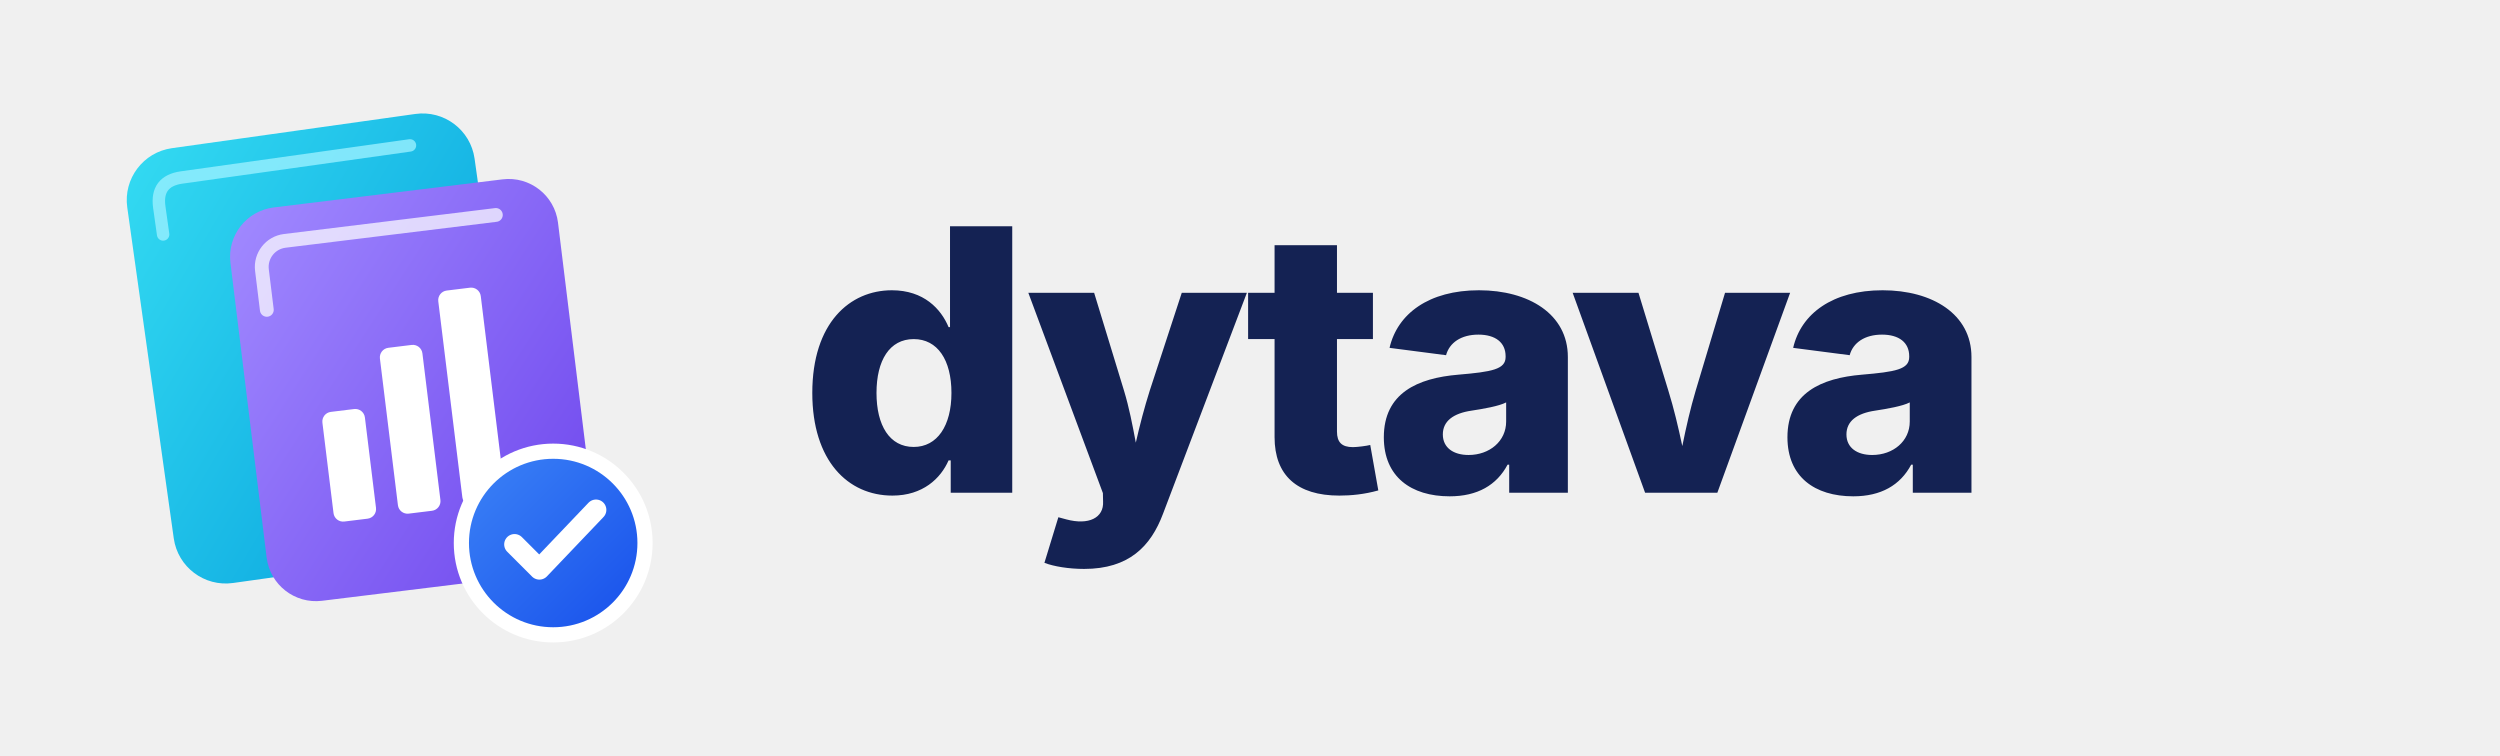
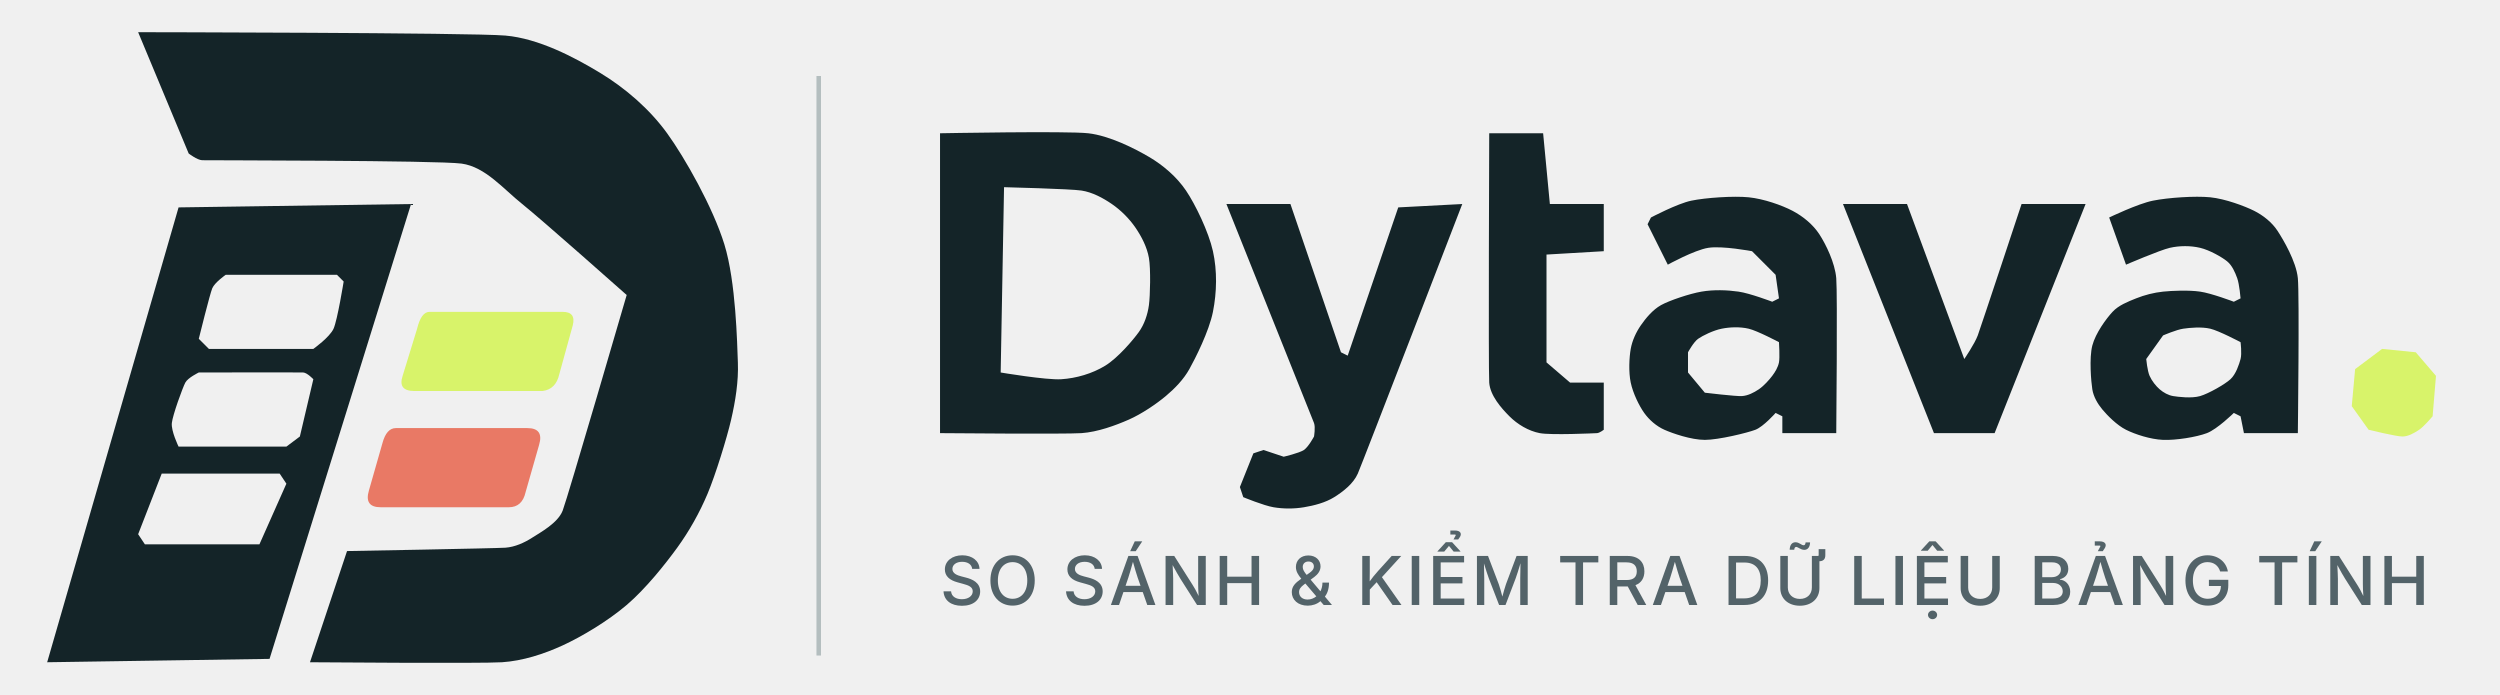
- <svg xmlns="http://www.w3.org/2000/svg" width="1720" height="520" viewBox="0 0 1720 520">
-   <defs>
-     <linearGradient id="brandBlue" x1="0" y1="0" x2="1" y2="1">
-       <stop stop-color="#3B82F6" />
-       <stop offset="1" stop-color="#1850EB" />
-     </linearGradient>
-     <linearGradient id="cyanLayer" x1="0" y1="0" x2="1" y2="1">
-       <stop stop-color="#34DBF2" />
-       <stop offset="1" stop-color="#029BDB" />
-     </linearGradient>
-     <linearGradient id="purpleLayer" x1="0" y1="0" x2="1" y2="1">
-       <stop stop-color="#A18AFF" />
-       <stop offset="1" stop-color="#6E46ED" />
-     </linearGradient>
-     <linearGradient id="appBlue" x1="0" y1="0" x2="1" y2="1">
-       <stop stop-color="#428DFF" />
-       <stop offset=".55" stop-color="#2563EB" />
-       <stop offset="1" stop-color="#153EC5" />
-     </linearGradient>
-     <linearGradient id="tileBg" x1="0" y1="0" x2="1" y2="1">
-       <stop stop-color="#FFFFFF" />
-       <stop offset="1" stop-color="#F3F6FD" />
-     </linearGradient>
-     <linearGradient id="lightBlue" x1="0" y1="0" x2="1" y2="1">
-       <stop stop-color="#5CA6FF" />
-       <stop offset="1" stop-color="#2563EB" />
-     </linearGradient>
-   </defs>
-   <g transform="translate(12 5) scale(.95)">
-     <g>
-       <g transform="rotate(-8 228 217)">
-         <rect x="91" y="87" width="254" height="318" rx="38" fill="url(#cyanLayer)" />
-         <path d="M114 148v-20q0-19 19-19h167" stroke="#99F0FF" stroke-width="9" opacity=".8" fill="none" stroke-linecap="round" />
-       </g>
-       <g transform="rotate(-7 282 249)">
-         <rect x="163" y="134" width="239" height="287" rx="36" fill="url(#purpleLayer)" />
-         <path d="M185 207v-29a19 19 0 0 1 19-19h154" fill="none" stroke="white" stroke-opacity=".72" stroke-width="10" stroke-linecap="round" />
-         <rect x="215" y="286" width="31" height="80" rx="7" fill="white" />
-         <rect x="262" y="245" width="31" height="121" rx="7" fill="white" />
-         <rect x="309" y="209" width="31" height="157" rx="7" fill="white" />
-       </g>
-       <circle cx="388" cy="388" r="72" fill="white" />
-       <circle cx="388" cy="388" r="61" fill="url(#brandBlue)" />
-       <path d="m360 389 18 18 41-43" fill="none" stroke="white" stroke-width="15" stroke-linecap="round" stroke-linejoin="round" />
+ <svg xmlns="http://www.w3.org/2000/svg" width="1440" height="400" viewBox="379 140 742 205" role="img" aria-labelledby="title desc">
+   <path fill="#142428" fill-rule="evenodd" d="M 420 149 L 435 185 C 435 185 437.53 186.95 439 187 C 440.47 187.05 508.93 187.03 516 188 C 523.07 188.97 528.41 195.55 534 200 C 539.59 204.45 565 227 565 227 C 565 227 547.44 287.3 546 291 C 544.56 294.7 539.37 297.47 537 299 C 534.63 300.53 531.81 301.8 529 302 C 526.19 302.2 482 303 482 303 L 471 336 C 471 336 521.85 336.41 528 336 C 534.15 335.59 540.4 333.57 546 331 C 551.6 328.43 559.36 323.81 565 319 C 570.64 314.19 576.44 306.9 580 302 C 583.56 297.1 586.65 291.58 589 286 C 591.35 280.42 594.73 269.5 596 264 C 597.27 258.5 598.22 252.64 598 247 C 597.78 241.36 597.43 223.11 594 212 C 590.57 200.89 582.21 186.19 577 179 C 571.79 171.81 564.6 165.59 557 161 C 549.4 156.41 538.89 150.87 529 150 C 519.11 149.13 420 149 420 149 Z M 501 200 L 432 201 L 393 336 L 459 335 L 501 200 Z M 438 240 C 438 240 441.28 226.72 442 225 C 442.72 223.28 446 221 446 221 L 479 221 L 481 223 C 481 223 479.15 234.45 478 237 C 476.85 239.55 472 243 472 243 L 441 243 L 438 240 Z M 430 265 C 430.25 262.61 433.22 254.46 434 253 C 434.78 251.54 438 250 438 250 C 438 250 467.81 249.93 469 250 C 470.19 250.07 472 252 472 252 L 468 269 L 464 272 L 432 272 C 432 272 429.75 267.39 430 265 Z M 420 298 L 427 280 L 462 280 L 464 283 L 456 301 L 422 301 L 420 298 Z" />
+   <path fill="#D8F36A" d="M 506.5 232 H 546 Q 550 232 549 236 L 545 250.5 Q 544 255 540 255.5 H 502 Q 497 255.5 498.5 251 L 502.8 237 Q 504 232 506.5 232 Z" />
+   <path fill="#E97965" d="M 496.5 266.5 H 535.5 Q 540.5 266.5 539 271.5 L 535 285.5 Q 534 290 530 290 H 492 Q 487 290 488.5 285 L 492.5 271 Q 493.7 266.5 496.5 266.5 Z" />
+   <path d="M 622 162 V 334" stroke="#9AA8AA" stroke-width="1.35" opacity=".7" />
+   <path fill="#142428" fill-rule="evenodd" d="M 658 179 L 658 268 C 658 268 695.21 268.34 700 268 C 704.79 267.66 710.06 265.73 714 264 C 717.94 262.27 722.31 259.25 725 257 C 727.69 254.75 730.29 252.06 732 249 C 733.71 245.94 737.84 237.82 739 232 C 740.16 226.18 740.29 219.8 739 214 C 737.71 208.2 733.75 200.06 731 196 C 728.25 191.94 724.23 188.48 720 186 C 715.77 183.52 708.33 179.72 702 179 C 695.67 178.28 658 179 658 179 Z M 1005 204 L 1010 218 C 1010 218 1020.1 213.66 1023 213 C 1025.9 212.34 1029.17 212.33 1032 213 C 1034.83 213.67 1038.51 215.78 1040 217 C 1041.49 218.22 1042.34 220.19 1043 222 C 1043.66 223.81 1044 228 1044 228 L 1042 229 C 1042 229 1035.41 226.49 1032 226 C 1028.59 225.51 1023.71 225.72 1021 226 C 1018.29 226.28 1015.47 227.01 1013 228 C 1010.53 228.99 1007.81 230.05 1006 232 C 1004.19 233.95 1000.97 238.28 1000 242 C 999.03 245.72 999.65 252.81 1000 255 C 1000.35 257.19 1001.58 259.3 1003 261 C 1004.42 262.7 1007.28 265.64 1010 267 C 1012.72 268.36 1017.24 269.84 1021 270 C 1024.76 270.16 1030.92 269.17 1034 268 C 1037.08 266.83 1042 262 1042 262 L 1044 263 L 1045 268 L 1061 268 C 1061 268 1061.5 227 1061 222 C 1060.5 217 1056.66 210.55 1055 208 C 1053.34 205.45 1050.72 203.36 1048 202 C 1045.28 200.64 1039.47 198.45 1035 198 C 1030.53 197.55 1022.51 198.1 1018 199 C 1013.49 199.9 1005 204 1005 204 Z M 869 204 L 868 206 L 874 218 C 874 218 881.83 213.67 886 213 C 890.17 212.33 899 214 899 214 L 906 221 L 907 228 L 905 229 C 905 229 898.41 226.49 895 226 C 891.59 225.51 887.58 225.38 884 226 C 880.42 226.62 874.45 228.64 872 230 C 869.55 231.36 867.43 233.93 866 236 C 864.57 238.07 863.44 240.53 863 243 C 862.56 245.47 862.33 249.83 863 253 C 863.67 256.17 865.5 259.9 867 262 C 868.5 264.1 870.64 265.95 873 267 C 875.36 268.05 880.92 270 885 270 C 889.08 270 897.59 267.92 900 267 C 902.41 266.08 906 262 906 262 L 908 263 L 908 268 L 924 268 C 924 268 924.39 226.58 924 222 C 923.61 217.42 920.91 211.94 919 209 C 917.09 206.06 914.11 203.63 911 202 C 907.89 200.37 902.47 198.45 898 198 C 893.53 197.55 885.2 198.13 881 199 C 876.8 199.87 869 204 869 204 Z M 813 200 L 794 201 L 779 245 L 777 244 L 762 200 L 743 200 C 743 200 768.53 263.76 769 265 C 769.47 266.24 769 269 769 269 C 769 269 767.37 272.08 766 273 C 764.63 273.92 760 275 760 275 L 754 273 L 751 274 L 747 284 L 748 287 C 748 287 754.07 289.51 757 290 C 759.93 290.49 763.07 290.49 766 290 C 768.93 289.51 772.35 288.66 775 287 C 777.65 285.34 780.69 282.99 782 280 C 783.31 277.01 813 200 813 200 Z M 926 200 L 953 268 L 971 268 L 998 200 L 979 200 C 979 200 966.92 236.5 966 239 C 965.08 241.5 962 246 962 246 L 945 200 L 926 200 Z M 677 195 C 677 195 696.79 195.5 700 196 C 703.21 196.5 706.33 198.17 709 200 C 711.67 201.83 714.17 204.33 716 207 C 717.83 209.67 719.44 212.8 720 216 C 720.56 219.2 720.38 227.21 720 230 C 719.62 232.79 718.65 235.71 717 238 C 715.35 240.29 710.83 245.67 707 248 C 703.17 250.33 698.48 251.71 694 252 C 689.52 252.29 676 250 676 250 L 677 195 Z M 821 179 C 821 179 820.73 249.16 821 253 C 821.27 256.84 824.6 260.6 827 263 C 829.4 265.4 832.66 267.36 836 268 C 839.34 268.64 852.26 268.04 853 268 C 853.74 267.96 855 267 855 267 L 855 253 L 845 253 L 838 247 L 838 215 L 855 214 L 855 200 L 839 200 L 837 179 L 821 179 Z M 1016 246 L 1021 239 C 1021 239 1024.93 237.3 1027 237 C 1029.07 236.7 1032.43 236.4 1035 237 C 1037.57 237.6 1044 241 1044 241 C 1044 241 1044.43 244.41 1044 246 C 1043.57 247.59 1042.63 250.5 1041 252 C 1039.37 253.5 1034.53 256.26 1032 257 C 1029.47 257.74 1025.46 257.24 1024 257 C 1022.54 256.76 1021.12 255.96 1020 255 C 1018.88 254.04 1017.67 252.5 1017 251 C 1016.33 249.5 1016 246 1016 246 Z M 880 244 C 880 244 881.65 240.95 883 240 C 884.35 239.05 887.54 237.49 890 237 C 892.46 236.51 895.43 236.4 898 237 C 900.57 237.6 907 241 907 241 C 907 241 907.29 245.55 907 247 C 906.71 248.45 905.89 249.82 905 251 C 904.11 252.18 902.48 254.01 901 255 C 899.52 255.99 897.77 256.89 896 257 C 894.23 257.11 885 256 885 256 L 880 250 L 880 244 Z" />
+   <path fill="#D8F36A" d="M 1086 243 L 1078 249 L 1077 260 L 1082 267 C 1082 267 1090.22 269 1092 269 C 1093.78 269 1095.52 267.99 1097 267 C 1098.48 266.01 1101 263 1101 263 L 1102 251 L 1096 244 L 1086 243 Z" />
+   <g fill="#536369" opacity="1">
+     <g transform="translate(658 319) scale(0.00978708 -0.00976562)">
+       <path d="M665 -25C1015 -25 1217 159 1217 412C1217 681 978 783 788 832L643 870C529 900 375 953 375 1094C375 1220 489 1312 670 1312C839 1312 960 1234 975 1098H1197C1190 1335 981 1510 675 1510C375 1510 147 1339 147 1081C147 877 291 752 535 687L709 639C869 596 992 545 992 415C992 271 853 175 664 175C492 175 348 251 335 414H106C120 142 330 -25 665 -25Z" transform="translate(0 0)" />
+       <path d="M786 -20C1172 -20 1457 268 1457 744C1457 1222 1172 1510 786 1510C399 1510 113 1222 113 744C113 268 399 -20 786 -20ZM786 188C530 188 339 384 339 744C339 1105 530 1302 786 1302C1040 1302 1231 1106 1231 744C1231 384 1040 188 786 188Z" transform="translate(1415.16 0)" />
+       <path d="M665 -25C1015 -25 1217 159 1217 412C1217 681 978 783 788 832L643 870C529 900 375 953 375 1094C375 1220 489 1312 670 1312C839 1312 960 1234 975 1098H1197C1190 1335 981 1510 675 1510C375 1510 147 1339 147 1081C147 877 291 752 535 687L709 639C869 596 992 545 992 415C992 271 853 175 664 175C492 175 348 251 335 414H106C120 142 330 -25 665 -25Z" transform="translate(3715.48 0)" />
+       <path d="M51 0H298L431 393H1017L1154 0H1401L861 1490H581ZM496 583 579 829C616 943 662 1098 720 1311C779 1100 824 948 864 829L950 583ZM636 1635H804L1002 1934H775Z" transform="translate(5130.64 0)" />
+       <path d="M165 0H396V795C396 872 388 1026 379 1213C487 1013 544 910 617 793L1120 0H1384V1490H1153V642C1153 556 1157 417 1168 273C1102 416 1035 529 989 603L428 1490H165Z" transform="translate(6674.8 0)" />
+       <path d="M165 0H393V664H1131V0H1360V1490H1131V860H393V1490H165Z" transform="translate(8315.96 0)" />
+       <path d="M580 -21C713 -21 863 23 964 116L1064 0H1314L1101 254C1165 338 1225 472 1225 679H1026C1026 579 1003 490 965 416L668 769L770 844C888 931 968 1037 968 1174C968 1357 827 1505 598 1505C370 1505 221 1357 221 1155C221 1019 288 915 384 799C215 677 96 575 96 390C96 160 280 -21 580 -21ZM840 262C763 199 669 165 574 165C421 165 317 255 317 390C317 478 361 543 470 624L508 652ZM547 914C475 1002 428 1073 428 1155C428 1254 497 1321 602 1321C704 1321 766 1258 766 1172C766 1079 695 1020 639 980Z" transform="translate(10571.28 0)" />
+       <path d="M165 0H393V468L602 692L1083 0H1353L761 845L1347 1490H1057L639 1027C544 920 466 824 390 717L393 1014V1490H165Z" transform="translate(12639.6 0)" />
+       <path d="M393 1490H165V0H393Z" transform="translate(14139.76 0)" />
+       <path d="M165 0H1109V196H393V655H1053V850H393V1294H1103V1490H165ZM500 1622 644 1795 786 1622H992V1630L739 1907H548L295 1630V1622ZM923 1990 969 2055C1043 2160 1000 2263 825 2263H686V2140H825C848 2140 857 2131 844 2107L781 1990Z" transform="translate(14789.92 0)" />
+       <path d="M165 0H387V802C387 916 382 1107 378 1263C435 1079 494 892 528 802L837 0H1032L1337 802C1371 895 1433 1087 1486 1268C1483 1102 1478 912 1478 802V0H1705V1490H1367L1047 635C1018 553 971 387 936 254C902 390 855 555 826 635L501 1490H165Z" transform="translate(16117.08 0)" />
+       <path d="M90 1294H555V0H784V1294H1247V1490H90Z" transform="translate(18716.4 0)" />
+       <path d="M165 0H393V563H697C701 563 706 563 710 563L1012 0H1271L943 602C1124 670 1215 822 1215 1022C1215 1297 1044 1490 699 1490H165ZM393 758V1295H673C893 1295 984 1190 984 1022C984 855 893 758 675 758Z" transform="translate(20145.56 0)" />
+       <path d="M51 0H298L431 393H1017L1154 0H1401L861 1490H581ZM496 583 579 829C616 943 662 1098 720 1311C779 1100 824 948 864 829L950 583Z" transform="translate(21564.72 0)" />
+       <path d="M650 0C1103 0 1366 281 1366 747C1366 1210 1103 1490 664 1490H165V0ZM393 200V1290H649C974 1290 1142 1097 1142 747C1142 394 974 200 637 200Z" transform="translate(23747.04 0)" />
+       <path d="M759 -23C1115 -23 1351 199 1351 512V1329C1466 1331 1530 1390 1530 1511V1698H1328V1511C1328 1498 1320 1490 1307 1490H1122V531C1122 330 983 184 759 184C534 184 393 330 393 531V1490H165V512C165 199 400 -23 759 -23ZM893 1675C997 1675 1065 1761 1068 1902H932C926 1842 909 1815 872 1815C805 1815 738 1906 626 1906C514 1906 453 1816 449 1679H588C590 1725 608 1764 645 1764C700 1764 784 1675 893 1675Z" transform="translate(25317.2 0)" />
+       <path d="M165 0H1068V196H393V1490H165Z" transform="translate(27558.52 0)" />
+       <path d="M393 1490H165V0H393Z" transform="translate(28808.68 0)" />
+       <path d="M165 0H1109V196H393V655H1053V850H393V1294H1103V1490H165ZM494 1649 638 1823 780 1649H986V1658L733 1934H542L289 1658V1649ZM640 -432C717 -432 779 -374 779 -301C779 -229 717 -171 640 -171C565 -171 502 -229 502 -301C502 -374 565 -432 640 -432Z" transform="translate(29458.84 0)" />
+       <path d="M759 -23C1115 -23 1351 199 1351 512V1490H1122V531C1122 330 983 184 759 184C534 184 393 330 393 531V1490H165V512C165 199 400 -23 759 -23Z" transform="translate(30786 0)" />
+       <path d="M165 0H738C1084 0 1241 173 1241 402C1241 631 1080 761 931 769V784C1069 818 1183 913 1183 1099C1183 1319 1030 1490 714 1490H165ZM393 196V669H724C902 669 1015 554 1015 413C1015 289 929 196 715 196ZM393 845V1295H698C875 1295 959 1202 959 1080C959 937 843 845 692 845Z" transform="translate(33032.32 0)" />
+       <path d="M51 0H298L431 393H1017L1154 0H1401L861 1490H581ZM496 583 579 829C616 943 662 1098 720 1311C779 1100 824 948 864 829L950 583ZM791 1635 846 1717C920 1827 880 1934 695 1934H549V1805H695C718 1805 726 1794 714 1771L641 1635Z" transform="translate(34469.48 0)" />
+       <path d="M165 0H396V795C396 872 388 1026 379 1213C487 1013 544 910 617 793L1120 0H1384V1490H1153V642C1153 556 1157 417 1168 273C1102 416 1035 529 989 603L428 1490H165Z" transform="translate(36013.64 0)" />
+       <path d="M791 -20C1152 -20 1413 216 1413 593V764H825V576H1190C1185 338 1028 188 792 188C529 188 339 386 339 745C339 1105 532 1302 783 1302C979 1302 1112 1193 1166 1019H1400C1350 1309 1102 1510 781 1510C395 1510 113 1220 113 744C113 273 386 -20 791 -20Z" transform="translate(37654.8 0)" />
+       <path d="M90 1294H555V0H784V1294H1247V1490H90Z" transform="translate(39916.12 0)" />
+       <path d="M393 1490H165V0H393ZM191 1635H359L557 1934H330Z" transform="translate(41345.28 0)" />
+       <path d="M165 0H396V795C396 872 388 1026 379 1213C487 1013 544 910 617 793L1120 0H1384V1490H1153V642C1153 556 1157 417 1168 273C1102 416 1035 529 989 603L428 1490H165Z" transform="translate(41995.44 0)" />
+       <path d="M165 0H393V664H1131V0H1360V1490H1131V860H393V1490H165Z" transform="translate(43636.6 0)" />
    </g>
  </g>
-   <text x="550" y="339" font-size="252" font-weight="800" font-family="Inter,DejaVu Sans,sans-serif" letter-spacing="-9" fill="#142253">dytava</text>
</svg>
